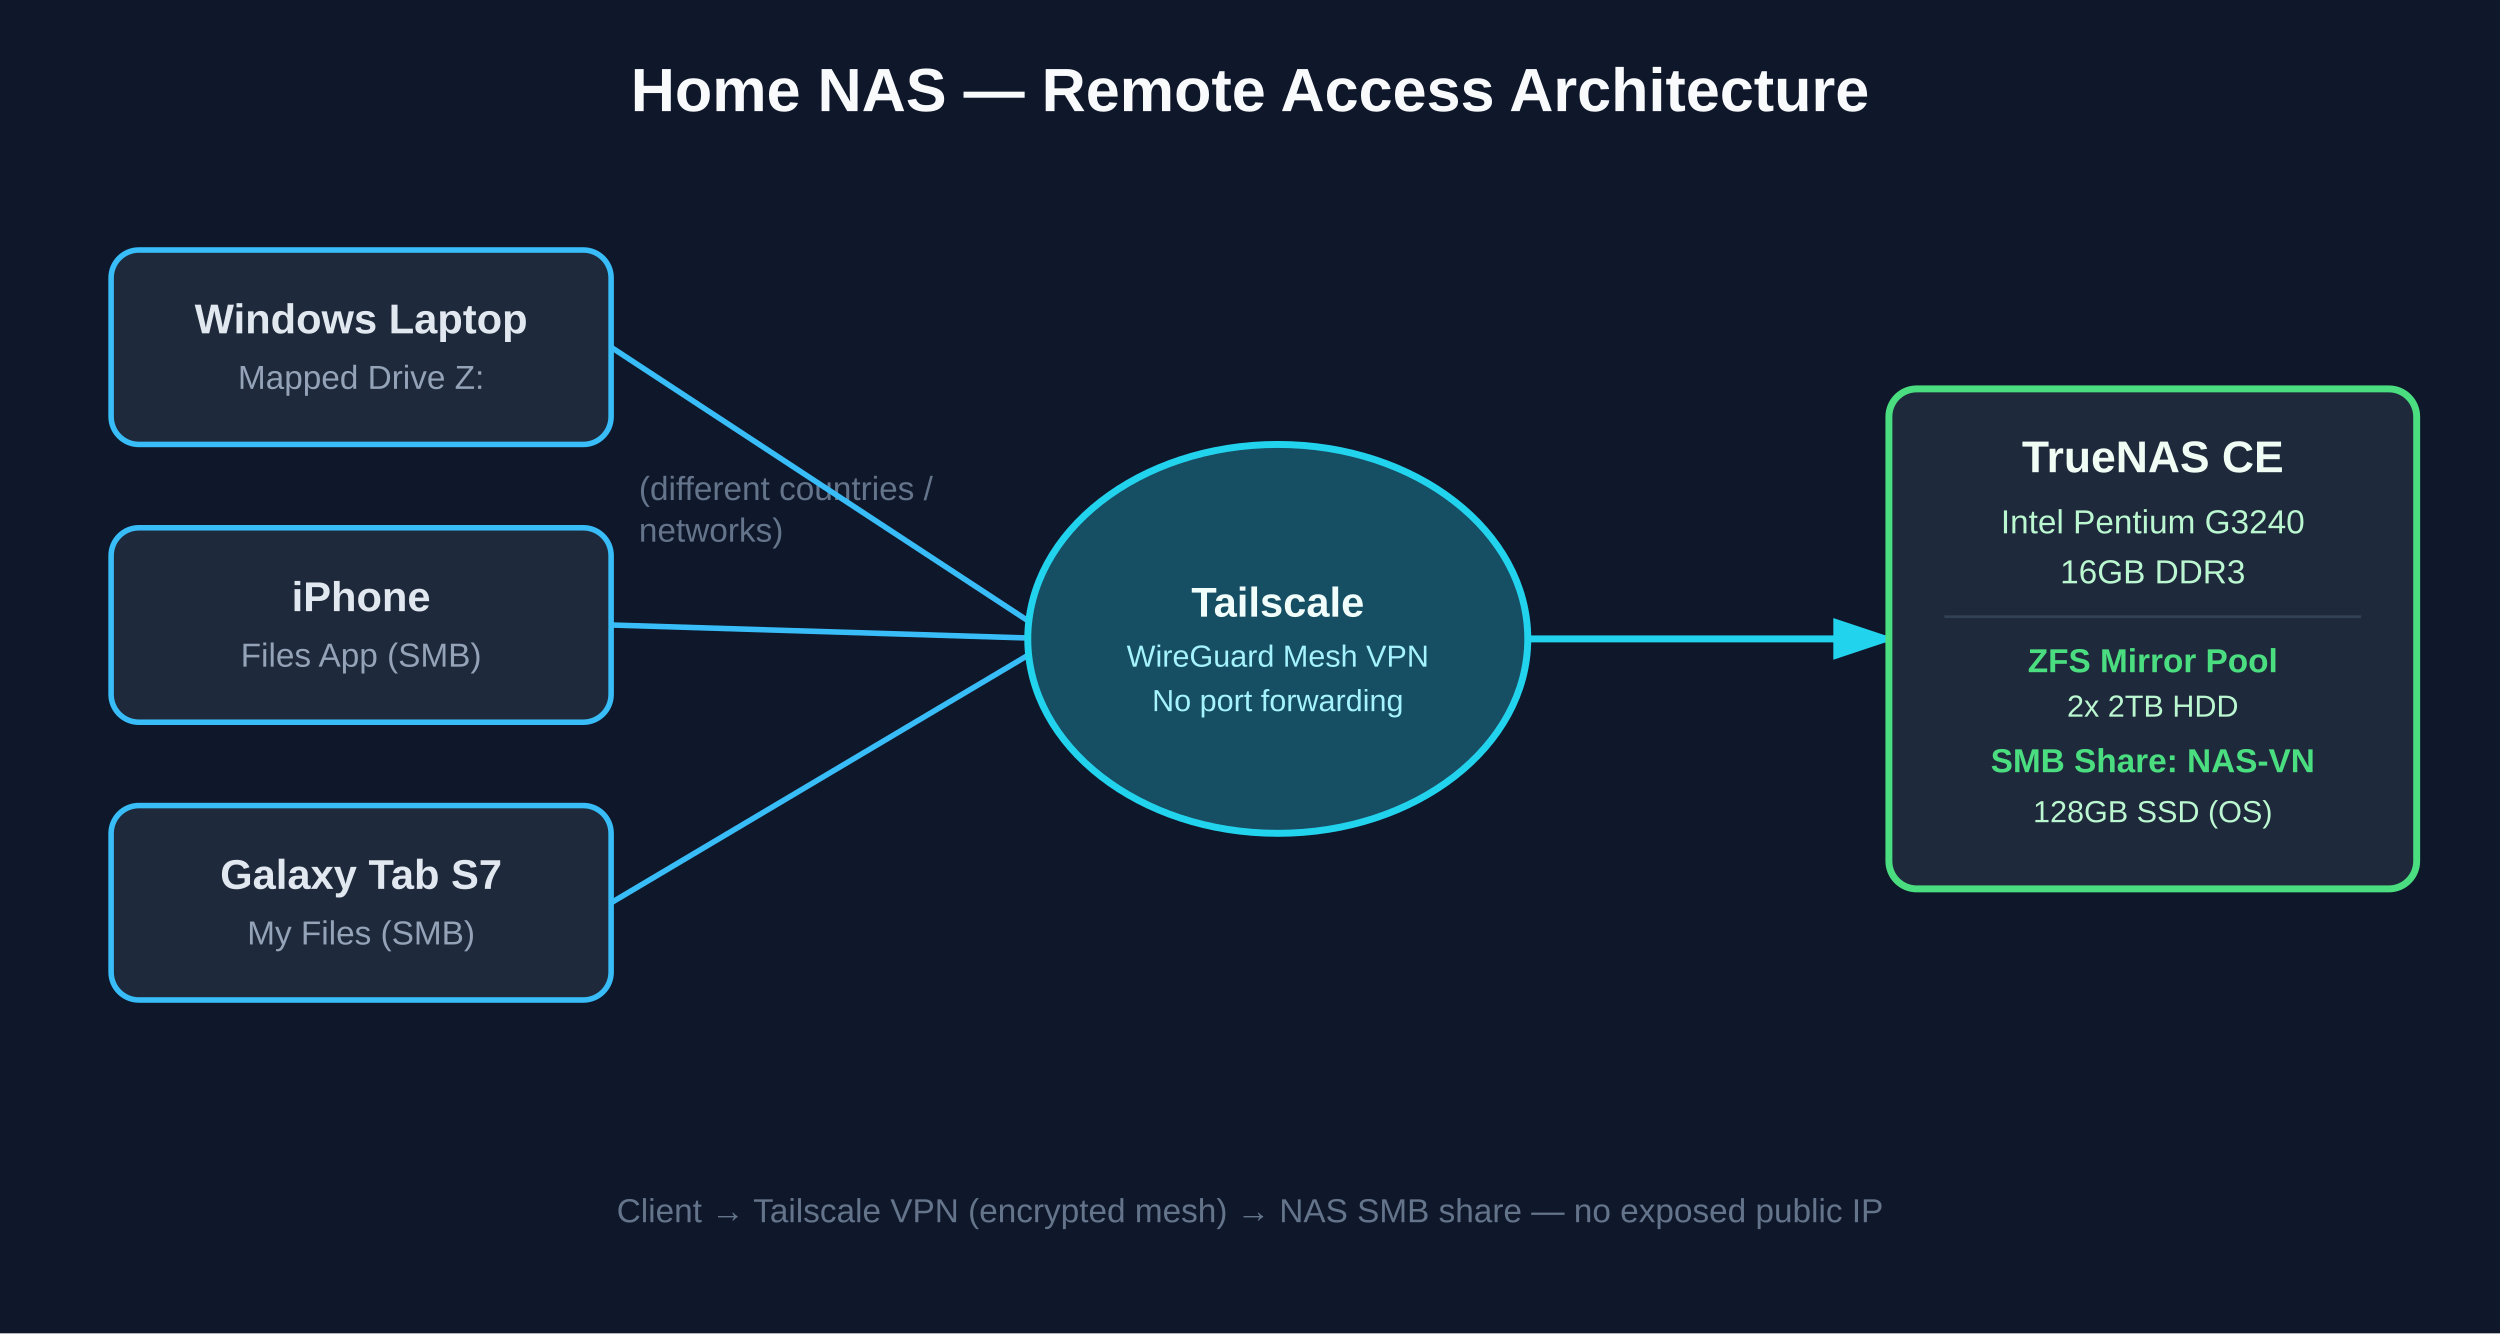
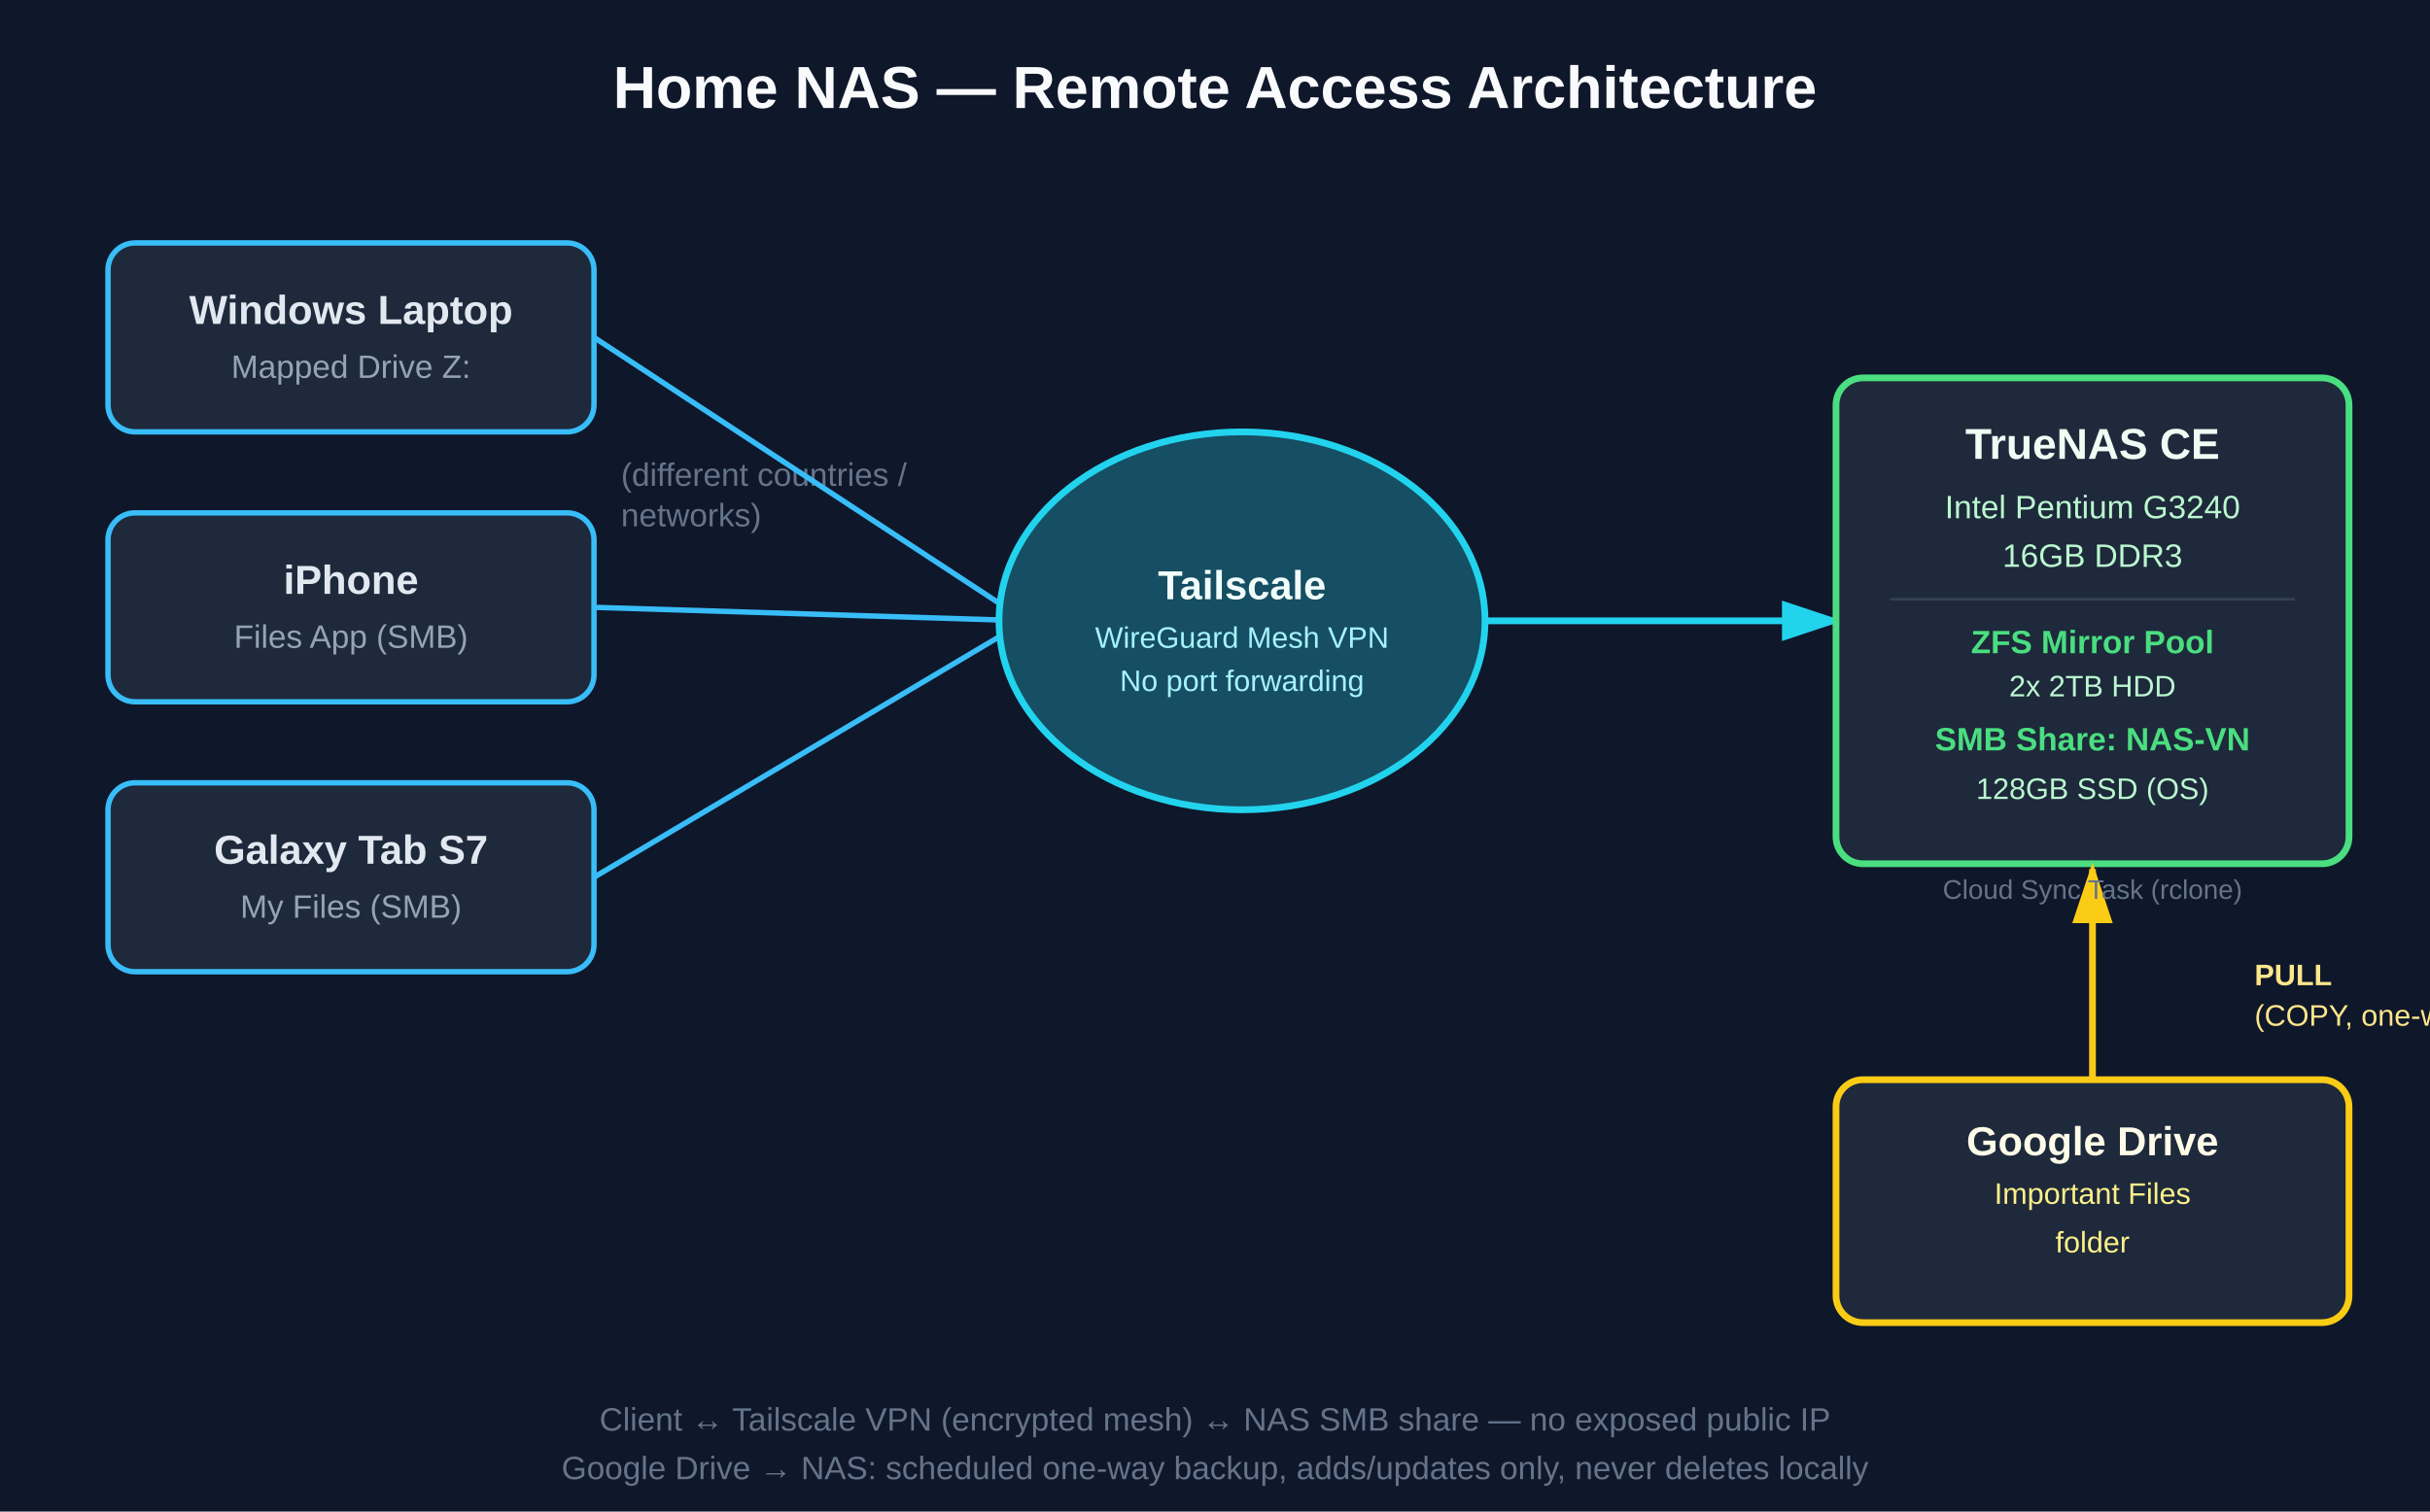
- <svg xmlns="http://www.w3.org/2000/svg" viewBox="0 0 900 480" font-family="Segoe UI, Arial, sans-serif">
-   <rect width="900" height="480" fill="#0f172a" />
+ <svg xmlns="http://www.w3.org/2000/svg" viewBox="0 0 900 560" font-family="Segoe UI, Arial, sans-serif">
+   <rect width="900" height="560" fill="#0f172a" />
  <text x="450" y="40" text-anchor="middle" fill="#f8fafc" font-size="22" font-weight="600">Home NAS — Remote Access Architecture</text>
  <g>
    <rect x="40" y="90" width="180" height="70" rx="10" fill="#1e293b" stroke="#38bdf8" stroke-width="2" />
    <text x="130" y="120" text-anchor="middle" fill="#e2e8f0" font-size="15" font-weight="600">Windows Laptop</text>
    <text x="130" y="140" text-anchor="middle" fill="#94a3b8" font-size="12">Mapped Drive Z:</text>
    <rect x="40" y="190" width="180" height="70" rx="10" fill="#1e293b" stroke="#38bdf8" stroke-width="2" />
    <text x="130" y="220" text-anchor="middle" fill="#e2e8f0" font-size="15" font-weight="600">iPhone</text>
    <text x="130" y="240" text-anchor="middle" fill="#94a3b8" font-size="12">Files App (SMB)</text>
    <rect x="40" y="290" width="180" height="70" rx="10" fill="#1e293b" stroke="#38bdf8" stroke-width="2" />
    <text x="130" y="320" text-anchor="middle" fill="#e2e8f0" font-size="15" font-weight="600">Galaxy Tab S7</text>
    <text x="130" y="340" text-anchor="middle" fill="#94a3b8" font-size="12">My Files (SMB)</text>
  </g>
  <text x="230" y="180" fill="#64748b" font-size="12">(different countries /</text>
  <text x="230" y="195" fill="#64748b" font-size="12">networks)</text>
  <line x1="220" y1="125" x2="380" y2="230" stroke="#38bdf8" stroke-width="2" />
  <line x1="220" y1="225" x2="380" y2="230" stroke="#38bdf8" stroke-width="2" />
  <line x1="220" y1="325" x2="380" y2="230" stroke="#38bdf8" stroke-width="2" />
  <ellipse cx="460" cy="230" rx="90" ry="70" fill="#164e63" stroke="#22d3ee" stroke-width="2.5" />
  <text x="460" y="222" text-anchor="middle" fill="#f0fdfa" font-size="15" font-weight="700">Tailscale</text>
  <text x="460" y="240" text-anchor="middle" fill="#a5f3fc" font-size="11">WireGuard Mesh VPN</text>
  <text x="460" y="256" text-anchor="middle" fill="#a5f3fc" font-size="11">No port forwarding</text>
  <line x1="550" y1="230" x2="680" y2="230" stroke="#22d3ee" stroke-width="2.5" marker-end="url(#arrow)" />
  <defs>
    <marker id="arrow" markerWidth="10" markerHeight="10" refX="8" refY="3" orient="auto" markerUnits="strokeWidth">
      <path d="M0,0 L0,6 L9,3 z" fill="#22d3ee" />
    </marker>
  </defs>
  <rect x="680" y="140" width="190" height="180" rx="10" fill="#1e293b" stroke="#4ade80" stroke-width="2.5" />
  <text x="775" y="170" text-anchor="middle" fill="#f0fdf4" font-size="16" font-weight="700">TrueNAS CE</text>
  <text x="775" y="192" text-anchor="middle" fill="#bbf7d0" font-size="12">Intel Pentium G3240</text>
  <text x="775" y="210" text-anchor="middle" fill="#bbf7d0" font-size="12">16GB DDR3</text>
  <line x1="700" y1="222" x2="850" y2="222" stroke="#334155" stroke-width="1" />
  <text x="775" y="242" text-anchor="middle" fill="#4ade80" font-size="12" font-weight="600">ZFS Mirror Pool</text>
  <text x="775" y="258" text-anchor="middle" fill="#bbf7d0" font-size="11">2x 2TB HDD</text>
  <text x="775" y="278" text-anchor="middle" fill="#4ade80" font-size="12" font-weight="600">SMB Share: NAS-VN</text>
  <text x="775" y="296" text-anchor="middle" fill="#bbf7d0" font-size="11">128GB SSD (OS)</text>
-   <text x="450" y="440" text-anchor="middle" fill="#64748b" font-size="12">Client → Tailscale VPN (encrypted mesh) → NAS SMB share — no exposed public IP</text>
+   <rect x="680" y="400" width="190" height="90" rx="10" fill="#1e293b" stroke="#facc15" stroke-width="2.5" />
+   <text x="775" y="428" text-anchor="middle" fill="#fefce8" font-size="15" font-weight="700">Google Drive</text>
+   <text x="775" y="446" text-anchor="middle" fill="#fef08a" font-size="11">Important Files</text>
+   <text x="775" y="464" text-anchor="middle" fill="#fef08a" font-size="11">folder</text>
+   <line x1="775" y1="400" x2="775" y2="322" stroke="#facc15" stroke-width="2.5" marker-end="url(#arrow-y)" />
+   <text x="835" y="365" fill="#fde68a" font-size="11" font-weight="600">PULL</text>
+   <text x="835" y="380" fill="#fde68a" font-size="11">(COPY, one-way)</text>
+   <defs>
+     <marker id="arrow-y" markerWidth="10" markerHeight="10" refX="8" refY="3" orient="auto" markerUnits="strokeWidth">
+       <path d="M0,0 L0,6 L9,3 z" fill="#facc15" />
+     </marker>
+   </defs>
+   <text x="775" y="333" text-anchor="middle" fill="#64748b" font-size="10">Cloud Sync Task (rclone)</text>
+   <text x="450" y="530" text-anchor="middle" fill="#64748b" font-size="12">Client ↔ Tailscale VPN (encrypted mesh) ↔ NAS SMB share — no exposed public IP</text>
+   <text x="450" y="548" text-anchor="middle" fill="#64748b" font-size="12">Google Drive → NAS: scheduled one-way backup, adds/updates only, never deletes locally</text>
</svg>
